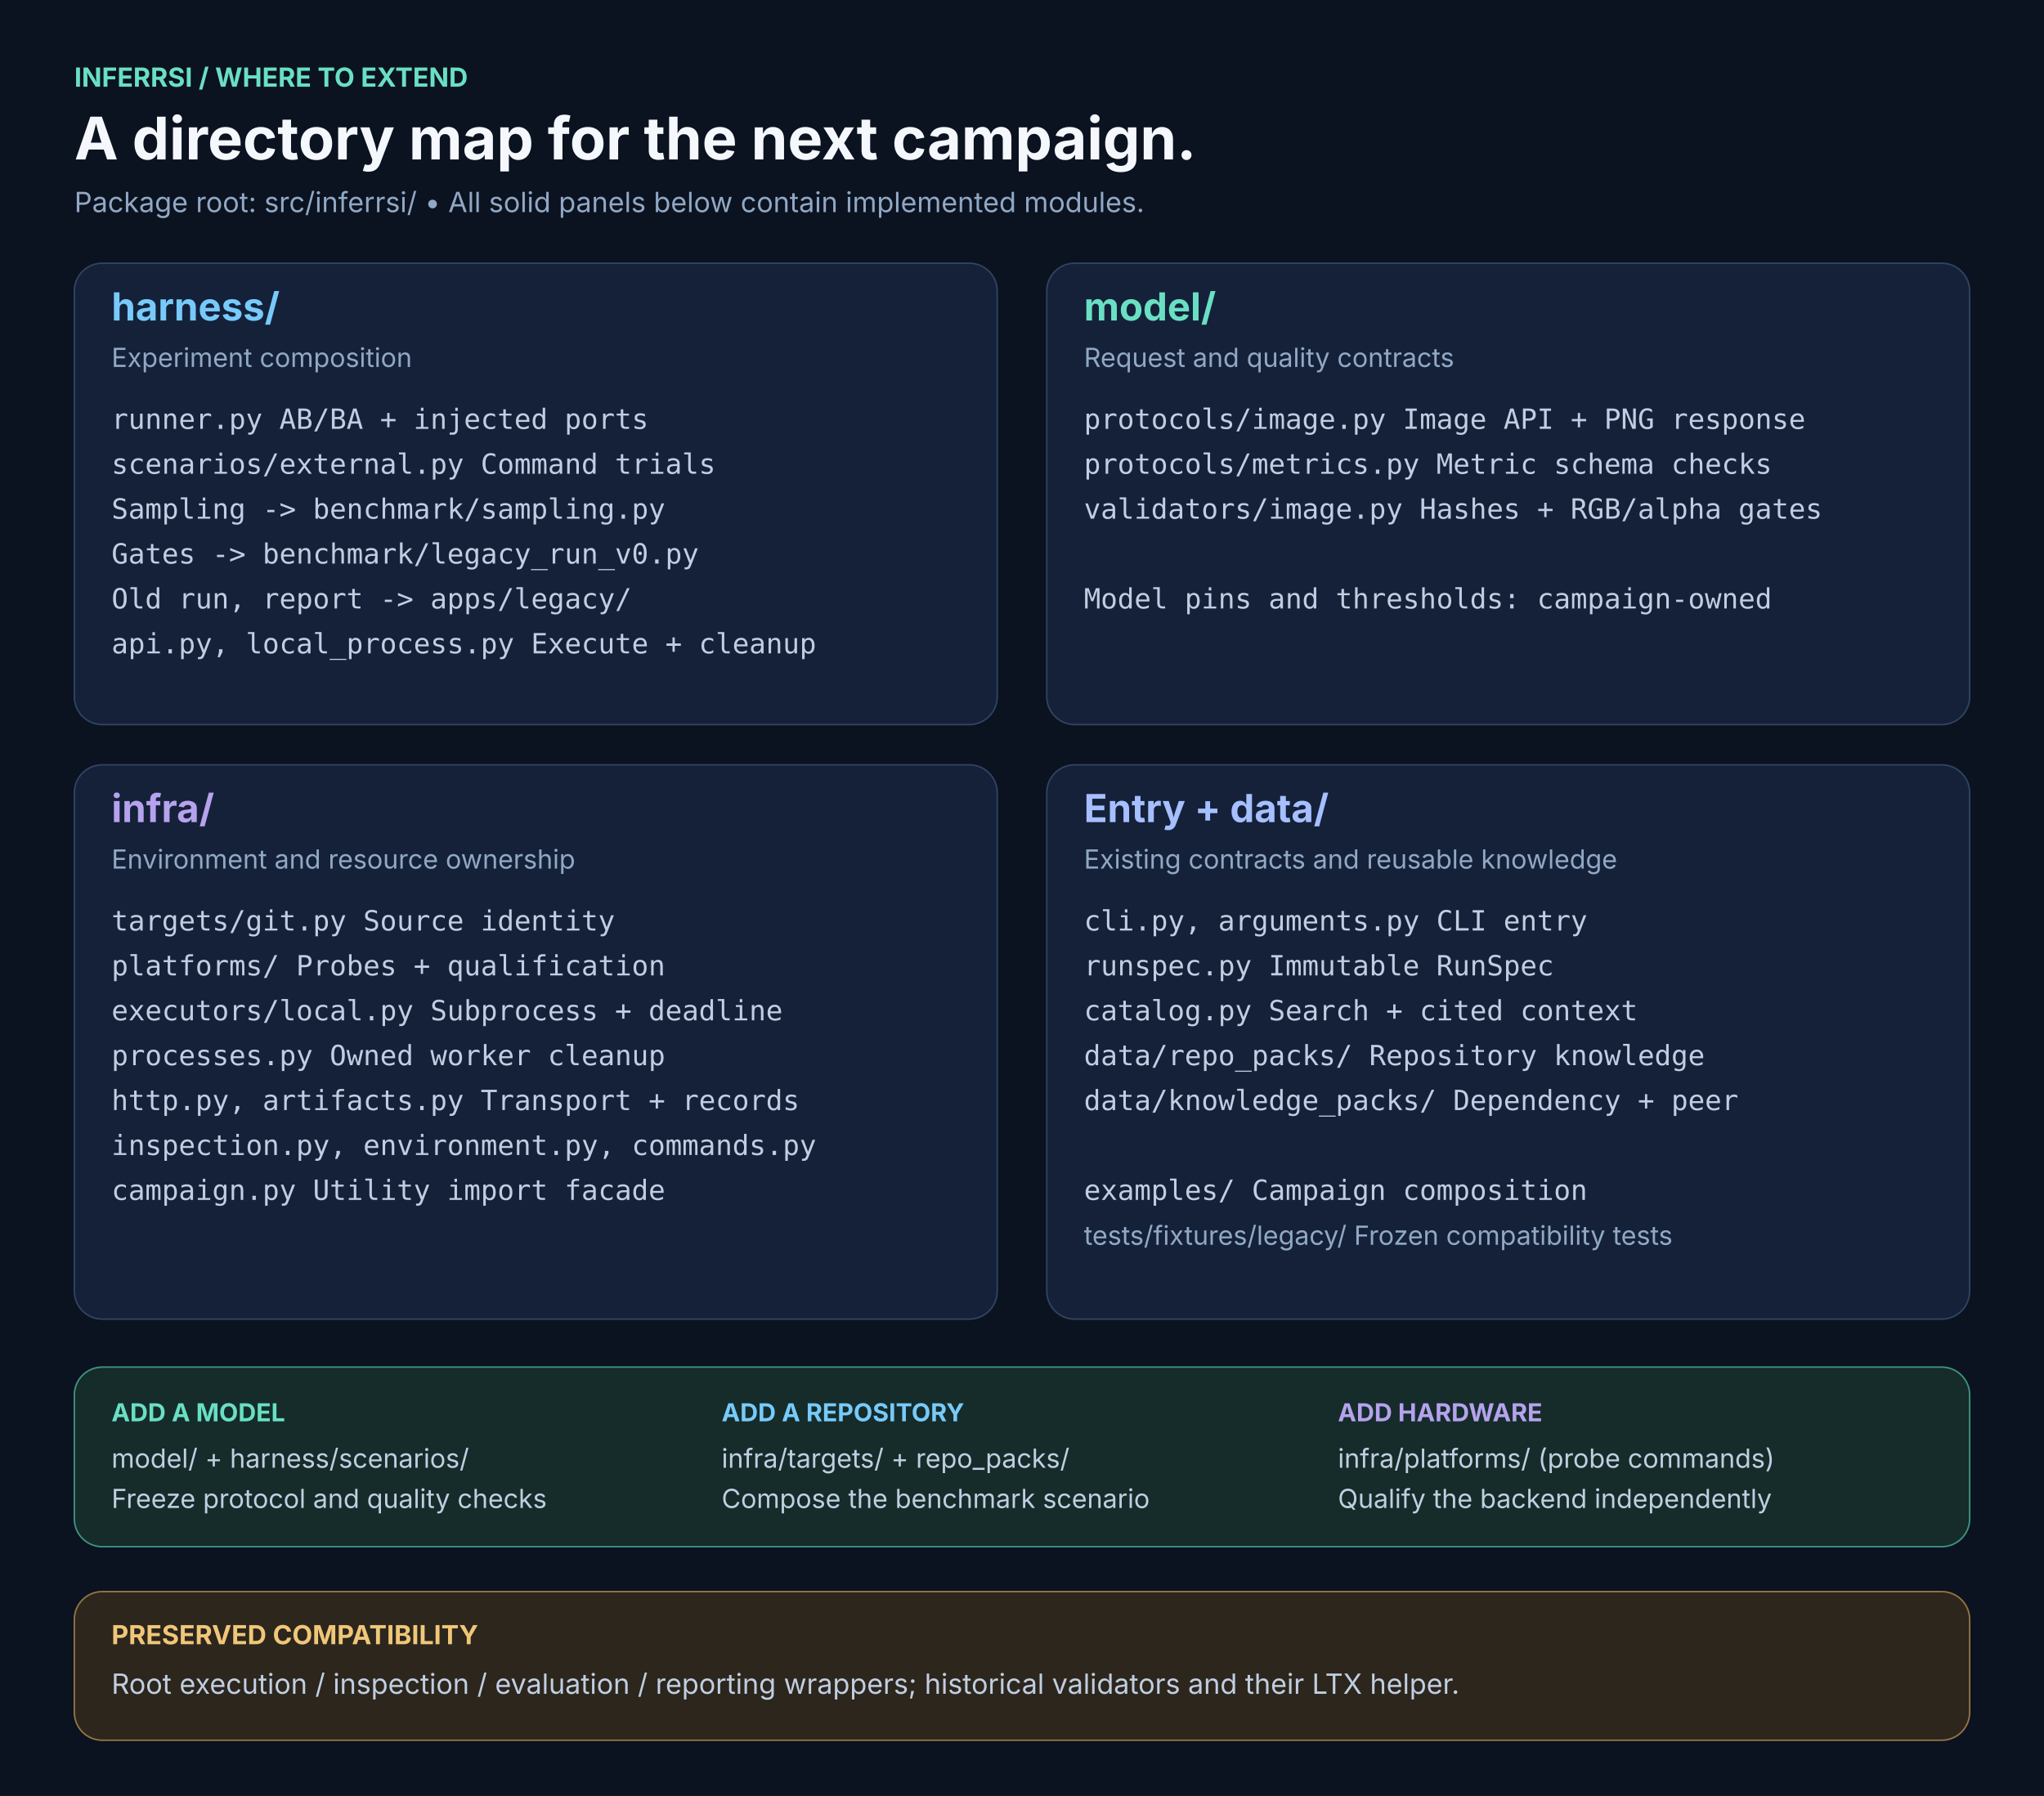
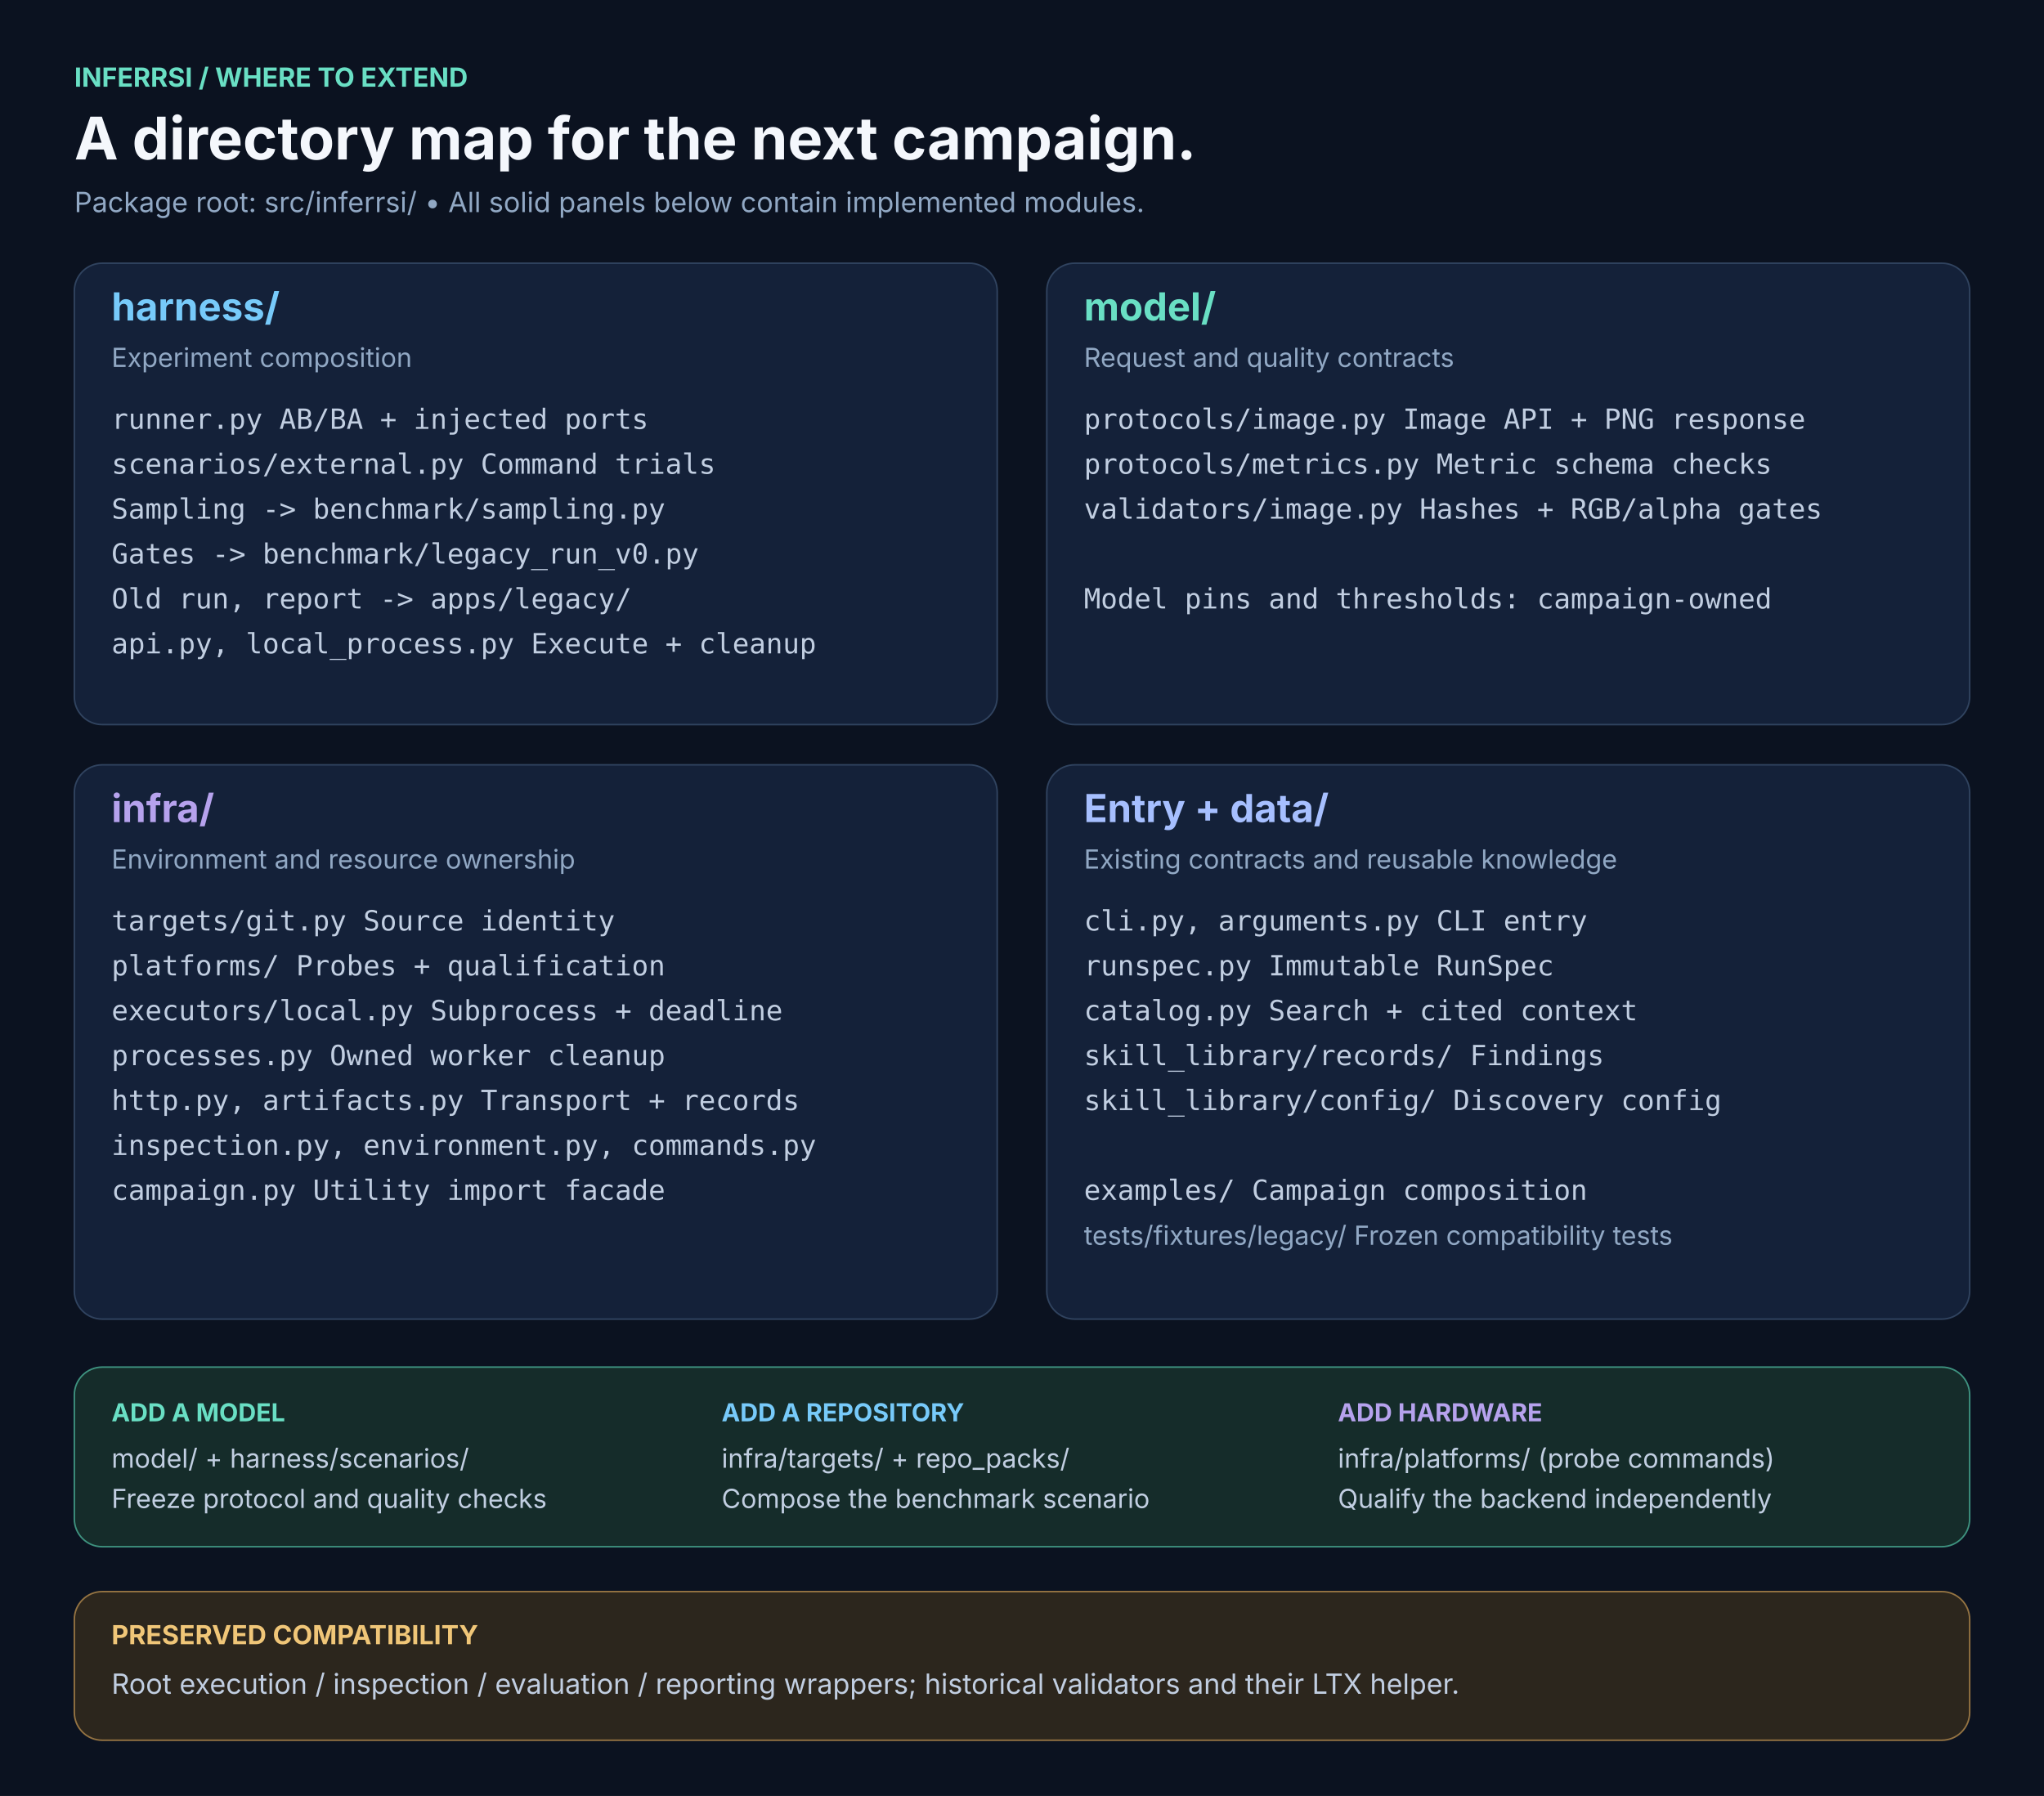
<svg xmlns="http://www.w3.org/2000/svg" width="1320" height="1160" viewBox="0 0 1320 1160" role="img" aria-labelledby="title desc">
  <defs>
    <marker id="arrow" markerWidth="10" markerHeight="10" refX="8" refY="4" orient="auto">
      <path d="M0,0 L8,4 L0,8" fill="none" stroke="#667b9e" stroke-width="1.5" />
    </marker>
  </defs>
  <rect width="1320" height="1160" fill="#0b1220" />
  <text x="48" y="56" font-family="Inter,Segoe UI,Arial,sans-serif" font-size="17" font-weight="700" fill="#69dfc4">INFERRSI / WHERE TO EXTEND</text>
  <text x="48" y="103" font-family="Inter,Segoe UI,Arial,sans-serif" font-size="38" font-weight="700" fill="#f4f7fc">A directory map for the next campaign.</text>
  <text x="48" y="137" font-family="Inter,Segoe UI,Arial,sans-serif" font-size="18" font-weight="400" fill="#91a8c4">Package root: src/inferrsi/   •   All solid panels below contain implemented modules.</text>
  <rect x="48" y="170" width="596" height="298" rx="18" fill="#142139" stroke="#30435f" />
  <text x="72" y="207" font-family="Inter,Segoe UI,Arial,sans-serif" font-size="25" font-weight="700" fill="#77cafa">harness/</text>
  <text x="72" y="237" font-family="Inter,Segoe UI,Arial,sans-serif" font-size="17" font-weight="400" fill="#91a8c4">Experiment composition</text>
  <text x="72" y="277" font-family="ui-monospace,SFMono-Regular,Consolas,monospace" font-size="18" font-weight="400" fill="#c1cee1">runner.py            AB/BA + injected ports</text>
  <text x="72" y="306" font-family="ui-monospace,SFMono-Regular,Consolas,monospace" font-size="18" font-weight="400" fill="#c1cee1">scenarios/external.py  Command trials</text>
  <text x="72" y="335" font-family="ui-monospace,SFMono-Regular,Consolas,monospace" font-size="18" font-weight="400" fill="#c1cee1">Sampling -&gt; benchmark/sampling.py</text>
  <text x="72" y="364" font-family="ui-monospace,SFMono-Regular,Consolas,monospace" font-size="18" font-weight="400" fill="#c1cee1">Gates -&gt; benchmark/legacy_run_v0.py</text>
  <text x="72" y="393" font-family="ui-monospace,SFMono-Regular,Consolas,monospace" font-size="18" font-weight="400" fill="#c1cee1">Old run, report -&gt; apps/legacy/</text>
  <text x="72" y="422" font-family="ui-monospace,SFMono-Regular,Consolas,monospace" font-size="18" font-weight="400" fill="#c1cee1">api.py, local_process.py  Execute + cleanup</text>
  <rect x="676" y="170" width="596" height="298" rx="18" fill="#142139" stroke="#30435f" />
  <text x="700" y="207" font-family="Inter,Segoe UI,Arial,sans-serif" font-size="25" font-weight="700" fill="#69dfc4">model/</text>
  <text x="700" y="237" font-family="Inter,Segoe UI,Arial,sans-serif" font-size="17" font-weight="400" fill="#91a8c4">Request and quality contracts</text>
  <text x="700" y="277" font-family="ui-monospace,SFMono-Regular,Consolas,monospace" font-size="18" font-weight="400" fill="#c1cee1">protocols/image.py   Image API + PNG response</text>
  <text x="700" y="306" font-family="ui-monospace,SFMono-Regular,Consolas,monospace" font-size="18" font-weight="400" fill="#c1cee1">protocols/metrics.py Metric schema checks</text>
  <text x="700" y="335" font-family="ui-monospace,SFMono-Regular,Consolas,monospace" font-size="18" font-weight="400" fill="#c1cee1">validators/image.py Hashes + RGB/alpha gates</text>
  <text x="700" y="364" font-family="ui-monospace,SFMono-Regular,Consolas,monospace" font-size="18" font-weight="400" fill="#c1cee1" />
  <text x="700" y="393" font-family="ui-monospace,SFMono-Regular,Consolas,monospace" font-size="18" font-weight="400" fill="#c1cee1">Model pins and thresholds: campaign-owned</text>
  <rect x="48" y="494" width="596" height="358" rx="18" fill="#142139" stroke="#30435f" />
  <text x="72" y="531" font-family="Inter,Segoe UI,Arial,sans-serif" font-size="25" font-weight="700" fill="#b6a2ed">infra/</text>
  <text x="72" y="561" font-family="Inter,Segoe UI,Arial,sans-serif" font-size="17" font-weight="400" fill="#91a8c4">Environment and resource ownership</text>
  <text x="72" y="601" font-family="ui-monospace,SFMono-Regular,Consolas,monospace" font-size="18" font-weight="400" fill="#c1cee1">targets/git.py       Source identity</text>
  <text x="72" y="630" font-family="ui-monospace,SFMono-Regular,Consolas,monospace" font-size="18" font-weight="400" fill="#c1cee1">platforms/           Probes + qualification</text>
  <text x="72" y="659" font-family="ui-monospace,SFMono-Regular,Consolas,monospace" font-size="18" font-weight="400" fill="#c1cee1">executors/local.py   Subprocess + deadline</text>
  <text x="72" y="688" font-family="ui-monospace,SFMono-Regular,Consolas,monospace" font-size="18" font-weight="400" fill="#c1cee1">processes.py         Owned worker cleanup</text>
  <text x="72" y="717" font-family="ui-monospace,SFMono-Regular,Consolas,monospace" font-size="18" font-weight="400" fill="#c1cee1">http.py, artifacts.py  Transport + records</text>
  <text x="72" y="746" font-family="ui-monospace,SFMono-Regular,Consolas,monospace" font-size="18" font-weight="400" fill="#c1cee1">inspection.py, environment.py, commands.py</text>
  <text x="72" y="775" font-family="ui-monospace,SFMono-Regular,Consolas,monospace" font-size="18" font-weight="400" fill="#c1cee1">campaign.py          Utility import facade</text>
  <rect x="676" y="494" width="596" height="358" rx="18" fill="#142139" stroke="#30435f" />
  <text x="700" y="531" font-family="Inter,Segoe UI,Arial,sans-serif" font-size="25" font-weight="700" fill="#a6bfff">Entry + data/</text>
  <text x="700" y="561" font-family="Inter,Segoe UI,Arial,sans-serif" font-size="17" font-weight="400" fill="#91a8c4">Existing contracts and reusable knowledge</text>
  <text x="700" y="601" font-family="ui-monospace,SFMono-Regular,Consolas,monospace" font-size="18" font-weight="400" fill="#c1cee1">cli.py, arguments.py CLI entry</text>
  <text x="700" y="630" font-family="ui-monospace,SFMono-Regular,Consolas,monospace" font-size="18" font-weight="400" fill="#c1cee1">runspec.py           Immutable RunSpec</text>
  <text x="700" y="659" font-family="ui-monospace,SFMono-Regular,Consolas,monospace" font-size="18" font-weight="400" fill="#c1cee1">catalog.py           Search + cited context</text>
-   <text x="700" y="688" font-family="ui-monospace,SFMono-Regular,Consolas,monospace" font-size="18" font-weight="400" fill="#c1cee1">data/repo_packs/     Repository knowledge</text>
-   <text x="700" y="717" font-family="ui-monospace,SFMono-Regular,Consolas,monospace" font-size="18" font-weight="400" fill="#c1cee1">data/knowledge_packs/ Dependency + peer</text>
+   <text x="700" y="688" font-family="ui-monospace,SFMono-Regular,Consolas,monospace" font-size="18" font-weight="400" fill="#c1cee1">skill_library/records/   Findings</text>
+   <text x="700" y="717" font-family="ui-monospace,SFMono-Regular,Consolas,monospace" font-size="18" font-weight="400" fill="#c1cee1">skill_library/config/    Discovery config</text>
  <text x="700" y="746" font-family="ui-monospace,SFMono-Regular,Consolas,monospace" font-size="18" font-weight="400" fill="#c1cee1" />
  <text x="700" y="775" font-family="ui-monospace,SFMono-Regular,Consolas,monospace" font-size="18" font-weight="400" fill="#c1cee1">examples/           Campaign composition</text>
  <text x="700" y="804" font-family="Inter,Segoe UI,Arial,sans-serif" font-size="17" fill="#91a8c4">tests/fixtures/legacy/  Frozen compatibility tests</text>
  <rect x="48" y="883" width="1224" height="116" rx="18" fill="#152c2a" stroke="#3e927f" />
  <text x="72" y="918" font-family="Inter,Segoe UI,Arial,sans-serif" font-size="16" font-weight="700" fill="#69dfc4">ADD A MODEL</text>
  <text x="466" y="918" font-family="Inter,Segoe UI,Arial,sans-serif" font-size="16" font-weight="700" fill="#77cafa">ADD A REPOSITORY</text>
  <text x="864" y="918" font-family="Inter,Segoe UI,Arial,sans-serif" font-size="16" font-weight="700" fill="#b6a2ed">ADD HARDWARE</text>
  <text x="72" y="948" font-family="Inter,Segoe UI,Arial,sans-serif" font-size="17" font-weight="400" fill="#c1cee1">model/ + harness/scenarios/</text>
  <text x="72" y="974" font-family="Inter,Segoe UI,Arial,sans-serif" font-size="17" font-weight="400" fill="#c1cee1">Freeze protocol and quality checks</text>
  <text x="466" y="948" font-family="Inter,Segoe UI,Arial,sans-serif" font-size="17" font-weight="400" fill="#c1cee1">infra/targets/ + repo_packs/</text>
  <text x="466" y="974" font-family="Inter,Segoe UI,Arial,sans-serif" font-size="17" font-weight="400" fill="#c1cee1">Compose the benchmark scenario</text>
  <text x="864" y="948" font-family="Inter,Segoe UI,Arial,sans-serif" font-size="17" font-weight="400" fill="#c1cee1">infra/platforms/ (probe commands)</text>
  <text x="864" y="974" font-family="Inter,Segoe UI,Arial,sans-serif" font-size="17" font-weight="400" fill="#c1cee1">Qualify the backend independently</text>
  <rect x="48" y="1028" width="1224" height="96" rx="18" fill="#2c261d" stroke="#947342" />
  <text x="72" y="1062" font-family="Inter,Segoe UI,Arial,sans-serif" font-size="17" font-weight="700" fill="#f0c678">PRESERVED COMPATIBILITY</text>
  <text x="72" y="1094" font-family="Inter,Segoe UI,Arial,sans-serif" font-size="18" font-weight="400" fill="#c1cee1">Root execution / inspection / evaluation / reporting wrappers; historical validators and their LTX helper.</text>
</svg>
